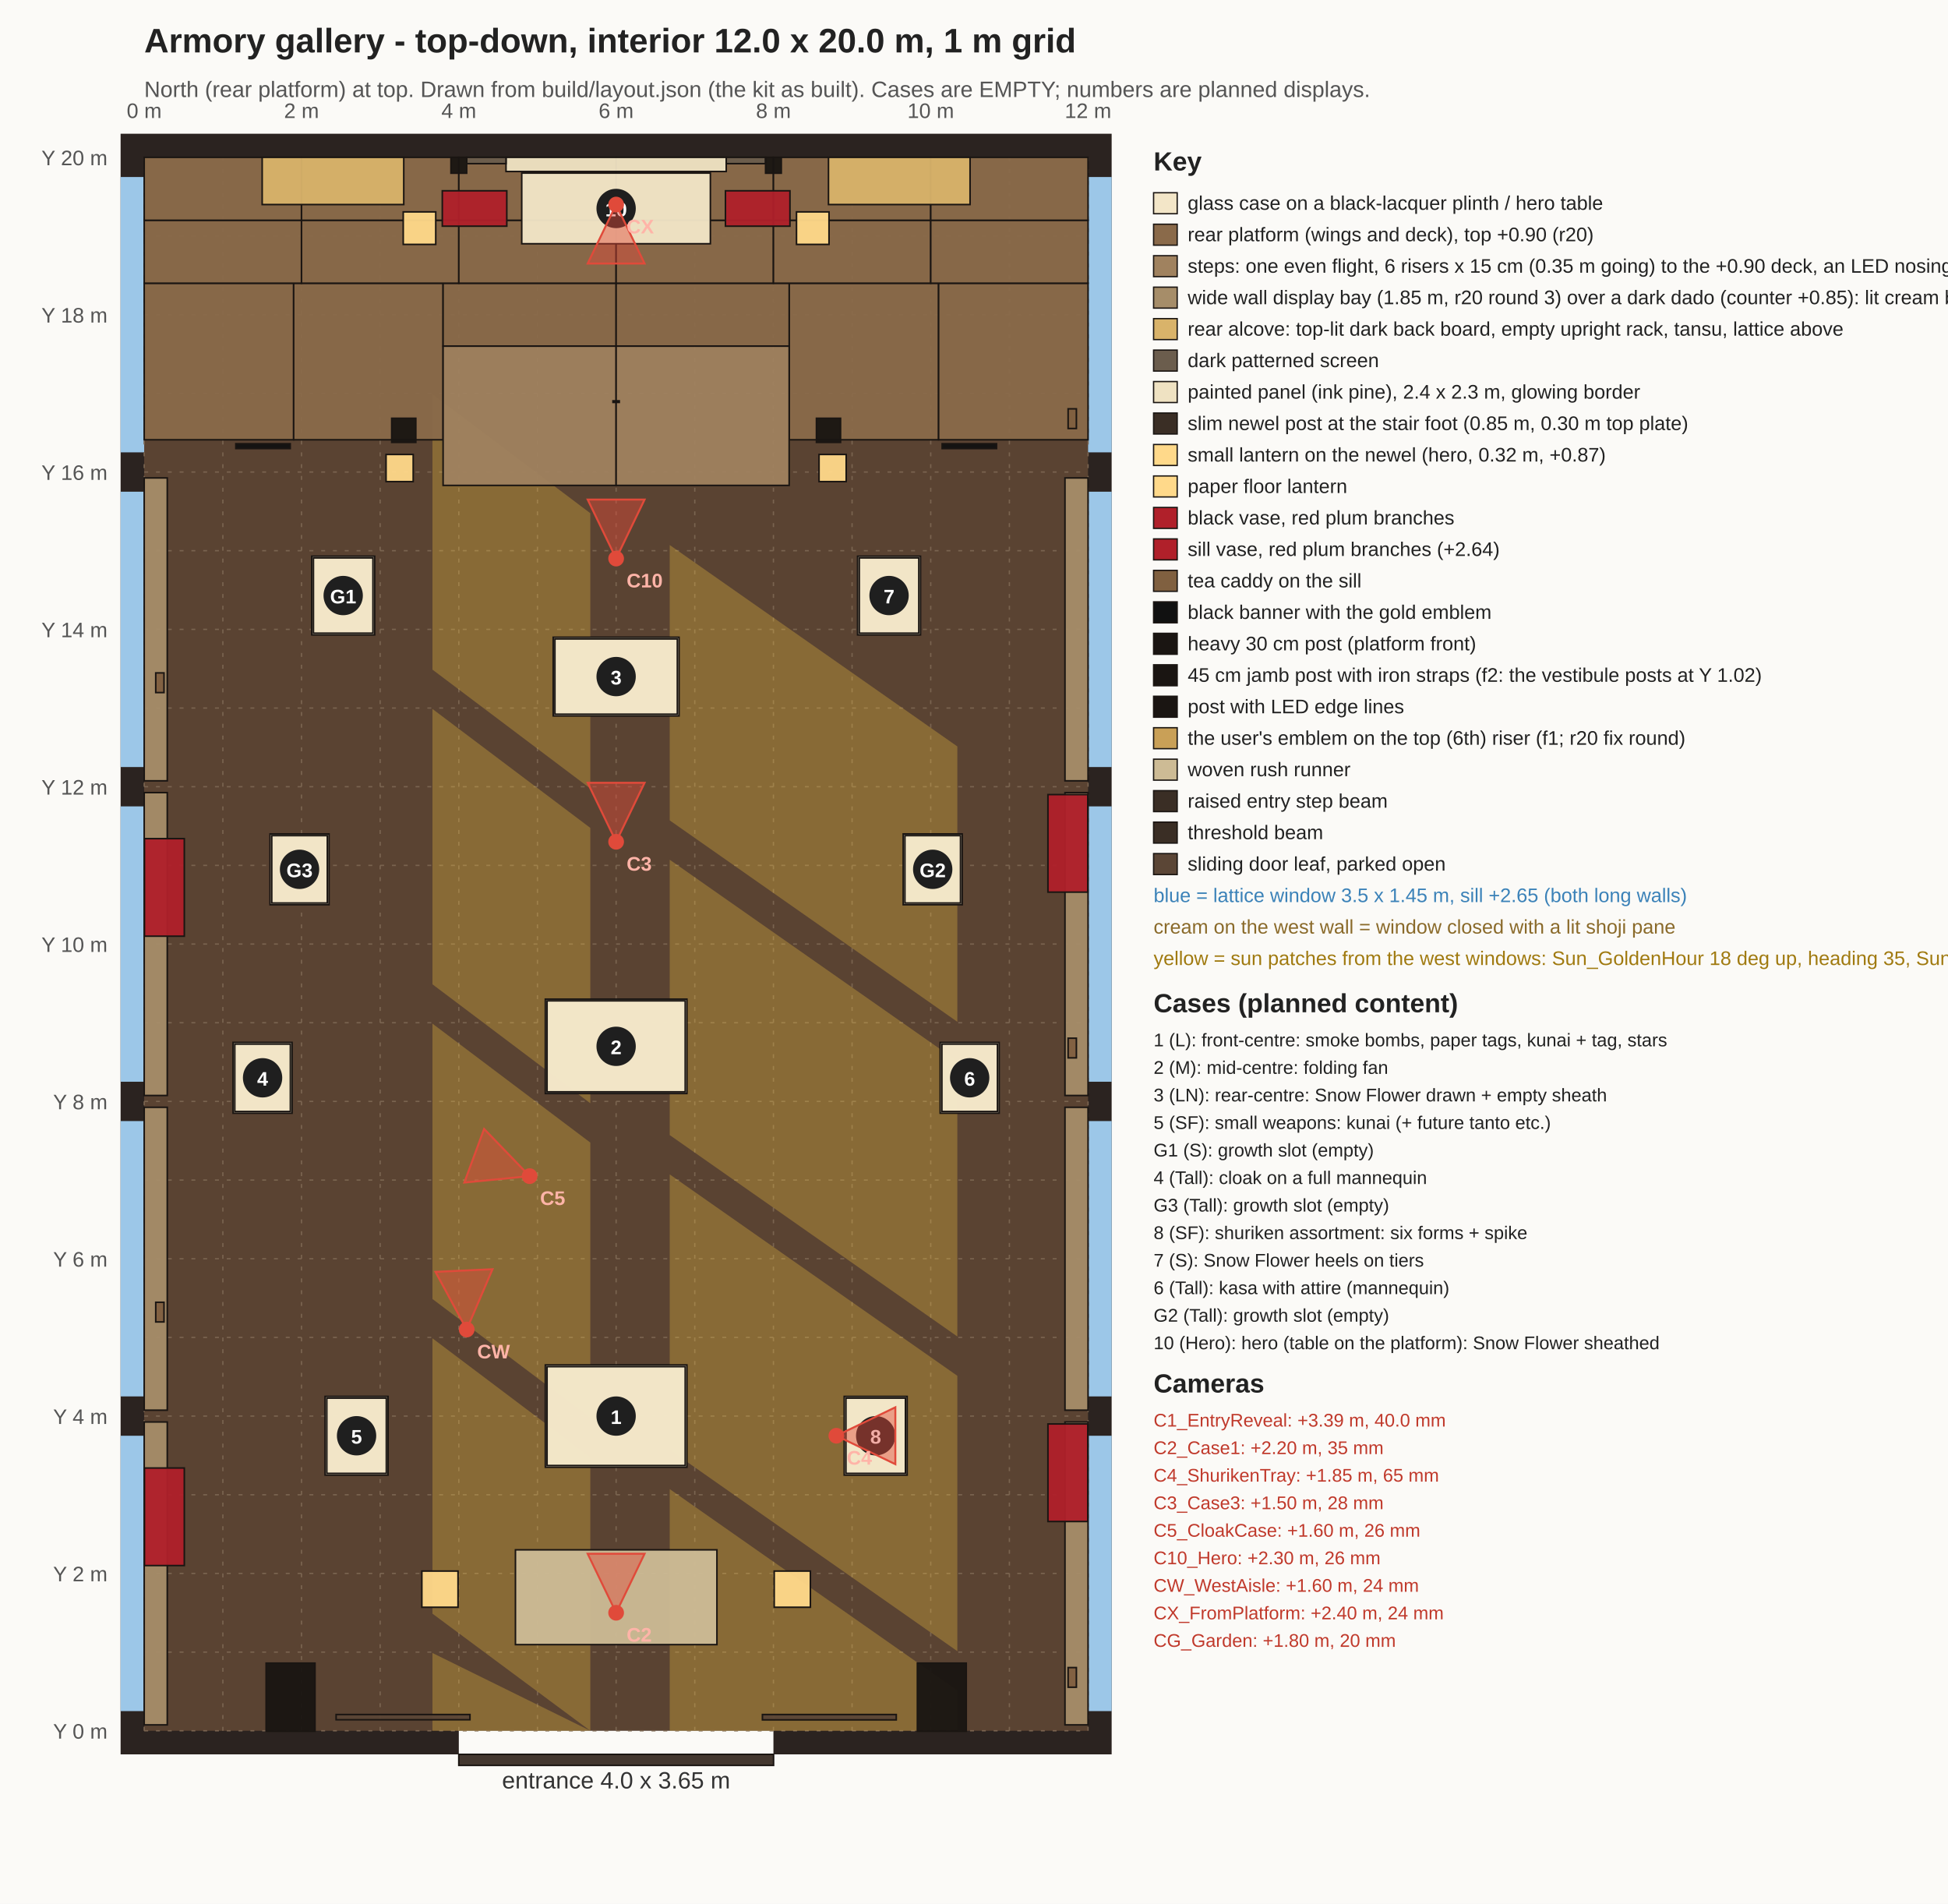
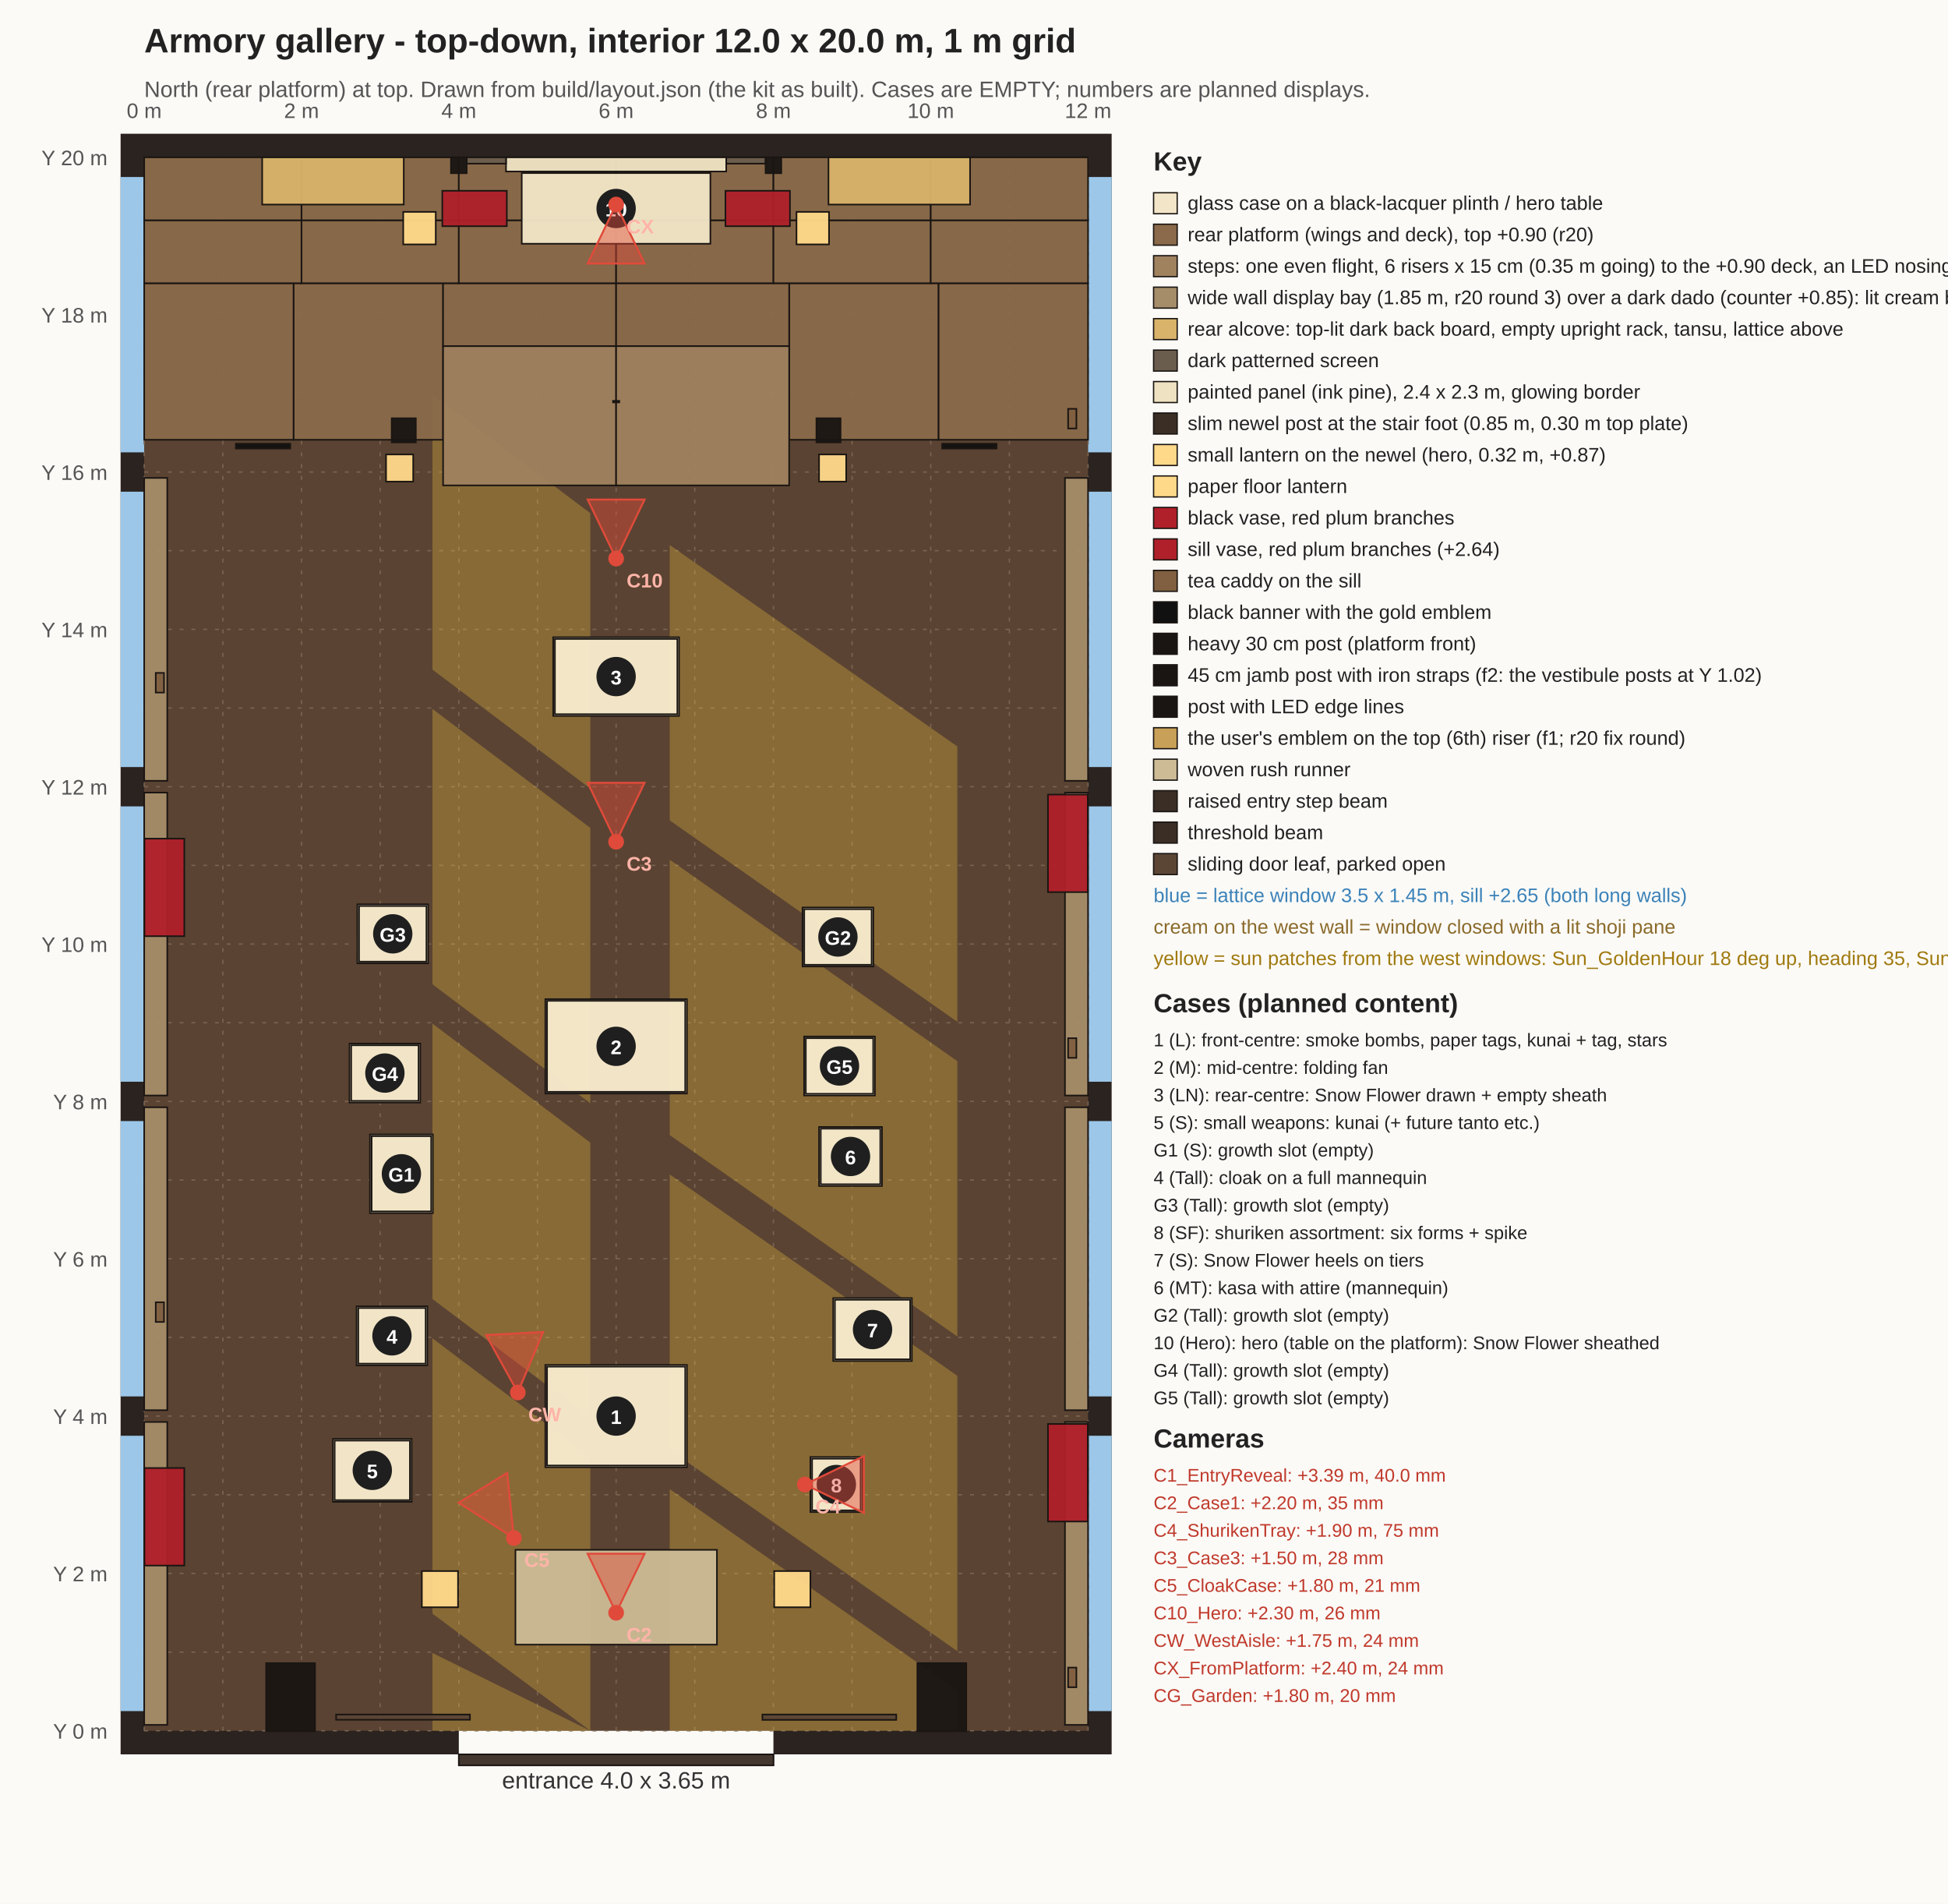
<svg xmlns="http://www.w3.org/2000/svg" viewBox="0 0 1486 1452" width="1486" height="1452" font-family="Segoe UI, Arial, sans-serif">
  <rect x="0" y="0" width="1486" height="1452" fill="#fbfaf7" />
  <rect x="92.0" y="102" width="756.0" height="1236.0" fill="#2b2320" />
  <rect x="110" y="120.0" width="720.0" height="1200.0" fill="#5a4332" />
  <rect x="350.0" y="1320.0" width="240.0" height="18.0" fill="#fbfaf7" />
  <text x="470.0" y="1364.0" font-size="18" text-anchor="middle" fill="#333">entrance 4.0 x 3.65 m</text>
  <rect x="92.0" y="1095.0" width="18.0" height="210.0" fill="#9cc7e8" />
  <rect x="830.0" y="1095.0" width="18.0" height="210.0" fill="#9cc7e8" />
  <rect x="92.0" y="855.0" width="18.0" height="210.0" fill="#9cc7e8" />
  <rect x="830.0" y="855.0" width="18.0" height="210.0" fill="#9cc7e8" />
  <rect x="92.0" y="615.0" width="18.0" height="210.0" fill="#9cc7e8" />
  <rect x="830.0" y="615.0" width="18.0" height="210.0" fill="#9cc7e8" />
  <rect x="92.0" y="375.0" width="18.0" height="210.0" fill="#9cc7e8" />
  <rect x="830.0" y="375.0" width="18.0" height="210.0" fill="#9cc7e8" />
  <rect x="92.0" y="135.0" width="18.0" height="210.0" fill="#9cc7e8" />
  <rect x="830.0" y="135.0" width="18.0" height="210.0" fill="#9cc7e8" />
  <line x1="110" y1="1320.0" x2="110" y2="120.0" stroke="#7a6450" stroke-width="1" stroke-dasharray="3 6" />
  <line x1="170" y1="1320.0" x2="170" y2="120.0" stroke="#7a6450" stroke-width="1" stroke-dasharray="3 6" />
  <line x1="230" y1="1320.0" x2="230" y2="120.0" stroke="#7a6450" stroke-width="1" stroke-dasharray="3 6" />
  <line x1="290" y1="1320.0" x2="290" y2="120.0" stroke="#7a6450" stroke-width="1" stroke-dasharray="3 6" />
  <line x1="350" y1="1320.0" x2="350" y2="120.0" stroke="#7a6450" stroke-width="1" stroke-dasharray="3 6" />
  <line x1="410" y1="1320.0" x2="410" y2="120.0" stroke="#7a6450" stroke-width="1" stroke-dasharray="3 6" />
  <line x1="470" y1="1320.0" x2="470" y2="120.0" stroke="#7a6450" stroke-width="1" stroke-dasharray="3 6" />
  <line x1="530" y1="1320.0" x2="530" y2="120.0" stroke="#7a6450" stroke-width="1" stroke-dasharray="3 6" />
  <line x1="590" y1="1320.0" x2="590" y2="120.0" stroke="#7a6450" stroke-width="1" stroke-dasharray="3 6" />
  <line x1="650" y1="1320.0" x2="650" y2="120.0" stroke="#7a6450" stroke-width="1" stroke-dasharray="3 6" />
  <line x1="710" y1="1320.0" x2="710" y2="120.0" stroke="#7a6450" stroke-width="1" stroke-dasharray="3 6" />
  <line x1="770" y1="1320.0" x2="770" y2="120.0" stroke="#7a6450" stroke-width="1" stroke-dasharray="3 6" />
  <line x1="830" y1="1320.0" x2="830" y2="120.0" stroke="#7a6450" stroke-width="1" stroke-dasharray="3 6" />
  <line x1="110" y1="1320.0" x2="830.0" y2="1320.0" stroke="#7a6450" stroke-width="1" stroke-dasharray="3 6" />
  <line x1="110" y1="1260.0" x2="830.0" y2="1260.0" stroke="#7a6450" stroke-width="1" stroke-dasharray="3 6" />
  <line x1="110" y1="1200.0" x2="830.0" y2="1200.0" stroke="#7a6450" stroke-width="1" stroke-dasharray="3 6" />
  <line x1="110" y1="1140.0" x2="830.0" y2="1140.0" stroke="#7a6450" stroke-width="1" stroke-dasharray="3 6" />
  <line x1="110" y1="1080.0" x2="830.0" y2="1080.0" stroke="#7a6450" stroke-width="1" stroke-dasharray="3 6" />
  <line x1="110" y1="1020.0" x2="830.0" y2="1020.0" stroke="#7a6450" stroke-width="1" stroke-dasharray="3 6" />
  <line x1="110" y1="960.0" x2="830.0" y2="960.0" stroke="#7a6450" stroke-width="1" stroke-dasharray="3 6" />
  <line x1="110" y1="900.0" x2="830.0" y2="900.0" stroke="#7a6450" stroke-width="1" stroke-dasharray="3 6" />
  <line x1="110" y1="840.0" x2="830.0" y2="840.0" stroke="#7a6450" stroke-width="1" stroke-dasharray="3 6" />
  <line x1="110" y1="780.0" x2="830.0" y2="780.0" stroke="#7a6450" stroke-width="1" stroke-dasharray="3 6" />
  <line x1="110" y1="720.0" x2="830.0" y2="720.0" stroke="#7a6450" stroke-width="1" stroke-dasharray="3 6" />
  <line x1="110" y1="660.0" x2="830.0" y2="660.0" stroke="#7a6450" stroke-width="1" stroke-dasharray="3 6" />
  <line x1="110" y1="600.0" x2="830.0" y2="600.0" stroke="#7a6450" stroke-width="1" stroke-dasharray="3 6" />
  <line x1="110" y1="540.0" x2="830.0" y2="540.0" stroke="#7a6450" stroke-width="1" stroke-dasharray="3 6" />
  <line x1="110" y1="480.0" x2="830.0" y2="480.0" stroke="#7a6450" stroke-width="1" stroke-dasharray="3 6" />
  <line x1="110" y1="420.0" x2="830.0" y2="420.0" stroke="#7a6450" stroke-width="1" stroke-dasharray="3 6" />
  <line x1="110" y1="360.0" x2="830.0" y2="360.0" stroke="#7a6450" stroke-width="1" stroke-dasharray="3 6" />
  <line x1="110" y1="300.0" x2="830.0" y2="300.0" stroke="#7a6450" stroke-width="1" stroke-dasharray="3 6" />
  <line x1="110" y1="240.0" x2="830.0" y2="240.0" stroke="#7a6450" stroke-width="1" stroke-dasharray="3 6" />
  <line x1="110" y1="180.0" x2="830.0" y2="180.0" stroke="#7a6450" stroke-width="1" stroke-dasharray="3 6" />
  <line x1="110" y1="120.0" x2="830.0" y2="120.0" stroke="#7a6450" stroke-width="1" stroke-dasharray="3 6" />
  <polygon points="510.9,1320.0 510.9,1320.0 730.3,1320.0 730.3,1320.0" fill="#f5c542" fill-opacity="0.30" />
  <polygon points="510.9,1320.0 510.9,1135.7 730.3,1289.3 730.3,1320.0" fill="#f5c542" fill-opacity="0.30" />
  <polygon points="510.9,1105.7 510.9,895.7 730.3,1049.3 730.3,1259.3" fill="#f5c542" fill-opacity="0.30" />
  <polygon points="510.9,865.7 510.9,655.7 730.3,809.3 730.3,1019.3" fill="#f5c542" fill-opacity="0.30" />
  <polygon points="510.9,625.7 510.9,415.7 730.3,569.3 730.3,779.3" fill="#f5c542" fill-opacity="0.30" />
  <polygon points="329.9,1320.0 329.9,1260.7 450.3,1320.0 450.3,1320.0" fill="#f5c542" fill-opacity="0.30" />
  <polygon points="329.9,1230.7 329.9,1020.7 450.3,1111.4 450.3,1320.0" fill="#f5c542" fill-opacity="0.30" />
  <polygon points="329.9,990.7 329.9,780.7 450.3,871.4 450.3,1081.4" fill="#f5c542" fill-opacity="0.30" />
  <polygon points="329.9,750.7 329.9,540.7 450.3,631.4 450.3,841.4" fill="#f5c542" fill-opacity="0.30" />
  <polygon points="329.9,510.7 329.9,300.7 450.3,391.4 450.3,601.4" fill="#f5c542" fill-opacity="0.30" />
  <rect x="110.0" y="216.0" width="114.0" height="119.4" fill="#8a6a4a" stroke="#1a1512" stroke-width="1.2" fill-opacity="0.95" />
  <rect x="224.0" y="216.0" width="114.0" height="119.4" fill="#8a6a4a" stroke="#1a1512" stroke-width="1.2" fill-opacity="0.95" />
  <rect x="602.0" y="216.0" width="114.0" height="119.4" fill="#8a6a4a" stroke="#1a1512" stroke-width="1.2" fill-opacity="0.95" />
  <rect x="716.0" y="216.0" width="114.0" height="119.4" fill="#8a6a4a" stroke="#1a1512" stroke-width="1.2" fill-opacity="0.95" />
  <rect x="338.0" y="216.0" width="132.0" height="48.0" fill="#8a6a4a" stroke="#1a1512" stroke-width="1.2" fill-opacity="0.95" />
  <rect x="470.0" y="216.0" width="132.0" height="48.0" fill="#8a6a4a" stroke="#1a1512" stroke-width="1.2" fill-opacity="0.95" />
  <rect x="110.0" y="168.0" width="120.0" height="48.0" fill="#8a6a4a" stroke="#1a1512" stroke-width="1.2" fill-opacity="0.95" />
  <rect x="230.0" y="168.0" width="120.0" height="48.0" fill="#8a6a4a" stroke="#1a1512" stroke-width="1.2" fill-opacity="0.95" />
  <rect x="350.0" y="168.0" width="120.0" height="48.0" fill="#8a6a4a" stroke="#1a1512" stroke-width="1.2" fill-opacity="0.95" />
  <rect x="470.0" y="168.0" width="120.0" height="48.0" fill="#8a6a4a" stroke="#1a1512" stroke-width="1.2" fill-opacity="0.95" />
  <rect x="590.0" y="168.0" width="120.0" height="48.0" fill="#8a6a4a" stroke="#1a1512" stroke-width="1.2" fill-opacity="0.95" />
  <rect x="710.0" y="168.0" width="120.0" height="48.0" fill="#8a6a4a" stroke="#1a1512" stroke-width="1.2" fill-opacity="0.95" />
  <rect x="110.0" y="120.0" width="120.0" height="48.0" fill="#8a6a4a" stroke="#1a1512" stroke-width="1.2" fill-opacity="0.95" />
  <rect x="230.0" y="120.0" width="120.0" height="48.0" fill="#8a6a4a" stroke="#1a1512" stroke-width="1.2" fill-opacity="0.95" />
  <rect x="350.0" y="120.0" width="120.0" height="48.0" fill="#8a6a4a" stroke="#1a1512" stroke-width="1.2" fill-opacity="0.95" />
  <rect x="470.0" y="120.0" width="120.0" height="48.0" fill="#8a6a4a" stroke="#1a1512" stroke-width="1.2" fill-opacity="0.95" />
  <rect x="590.0" y="120.0" width="120.0" height="48.0" fill="#8a6a4a" stroke="#1a1512" stroke-width="1.2" fill-opacity="0.95" />
  <rect x="710.0" y="120.0" width="120.0" height="48.0" fill="#8a6a4a" stroke="#1a1512" stroke-width="1.2" fill-opacity="0.95" />
  <rect x="350.0" y="1338.0" width="240.1" height="8.4" fill="#3a2e25" stroke="#1a1512" stroke-width="1.2" fill-opacity="0.95" />
  <rect x="256.4" y="1307.6" width="102.1" height="4.0" fill="#5b4636" stroke="#1a1512" stroke-width="1.2" fill-opacity="0.95" />
  <rect x="581.6" y="1307.6" width="102.1" height="4.1" fill="#5b4636" stroke="#1a1512" stroke-width="1.2" fill-opacity="0.95" />
  <rect x="110.0" y="1084.5" width="17.6" height="231.0" fill="#a68d69" stroke="#1a1512" stroke-width="1.2" fill-opacity="0.95" />
  <rect x="812.4" y="1084.5" width="17.6" height="231.0" fill="#a68d69" stroke="#1a1512" stroke-width="1.2" fill-opacity="0.95" />
  <rect x="110.0" y="844.5" width="17.6" height="231.0" fill="#a68d69" stroke="#1a1512" stroke-width="1.2" fill-opacity="0.95" />
  <rect x="812.4" y="844.5" width="17.6" height="231.0" fill="#a68d69" stroke="#1a1512" stroke-width="1.2" fill-opacity="0.95" />
  <rect x="110.0" y="604.5" width="17.6" height="231.0" fill="#a68d69" stroke="#1a1512" stroke-width="1.2" fill-opacity="0.95" />
  <rect x="812.4" y="604.5" width="17.6" height="231.0" fill="#a68d69" stroke="#1a1512" stroke-width="1.2" fill-opacity="0.95" />
  <rect x="110.0" y="364.5" width="17.6" height="231.0" fill="#a68d69" stroke="#1a1512" stroke-width="1.2" fill-opacity="0.95" />
  <rect x="812.4" y="364.5" width="17.6" height="231.0" fill="#a68d69" stroke="#1a1512" stroke-width="1.2" fill-opacity="0.95" />
  <rect x="338.0" y="264.0" width="132.0" height="106.2" fill="#a0825f" stroke="#1a1512" stroke-width="1.2" fill-opacity="0.95" />
  <rect x="470.0" y="264.0" width="132.0" height="106.2" fill="#a0825f" stroke="#1a1512" stroke-width="1.2" fill-opacity="0.95" />
  <rect x="386.0" y="120.0" width="168.0" height="10.8" fill="#efe2c2" stroke="#1a1512" stroke-width="1.2" fill-opacity="0.95" />
  <rect x="356.0" y="120.0" width="30.0" height="4.8" fill="#6b5d4d" stroke="#1a1512" stroke-width="1.2" fill-opacity="0.95" />
  <rect x="554.0" y="120.0" width="30.0" height="4.8" fill="#6b5d4d" stroke="#1a1512" stroke-width="1.2" fill-opacity="0.95" />
  <rect x="200.0" y="120.0" width="108.0" height="36.0" fill="#d9b36a" stroke="#1a1512" stroke-width="1.2" fill-opacity="0.95" />
  <rect x="632.0" y="120.0" width="108.0" height="36.0" fill="#d9b36a" stroke="#1a1512" stroke-width="1.2" fill-opacity="0.95" />
  <rect x="344.0" y="120.0" width="12.0" height="12.1" fill="#1a1512" stroke="#1a1512" stroke-width="1.2" fill-opacity="0.95" />
  <rect x="584.0" y="120.0" width="12.0" height="12.1" fill="#1a1512" stroke="#1a1512" stroke-width="1.2" fill-opacity="0.95" />
  <rect x="298.8" y="319.0" width="18.4" height="18.4" fill="#1a1512" stroke="#1a1512" stroke-width="1.2" fill-opacity="0.95" />
  <rect x="622.8" y="319.0" width="18.4" height="18.4" fill="#1a1512" stroke="#1a1512" stroke-width="1.2" fill-opacity="0.95" />
  <rect x="179.9" y="338.4" width="41.5" height="3.7" fill="#111111" stroke="#1a1512" stroke-width="1.2" fill-opacity="0.95" />
  <rect x="718.7" y="338.4" width="41.5" height="3.7" fill="#111111" stroke="#1a1512" stroke-width="1.2" fill-opacity="0.95" />
  <rect x="337.4" y="145.5" width="49.2" height="27.0" fill="#b0202a" stroke="#1a1512" stroke-width="1.2" fill-opacity="0.95" />
  <rect x="553.4" y="145.5" width="49.2" height="27.0" fill="#b0202a" stroke="#1a1512" stroke-width="1.2" fill-opacity="0.95" />
  <rect x="467.6" y="305.7" width="4.8" height="1.2" fill="#c9a057" stroke="#1a1512" stroke-width="1.2" fill-opacity="0.95" />
  <rect x="110.2" y="1119.6" width="30.4" height="74.4" fill="#b0202a" stroke="#1a1512" stroke-width="1.2" fill-opacity="0.95" />
  <rect x="799.4" y="1086.0" width="30.4" height="74.4" fill="#b0202a" stroke="#1a1512" stroke-width="1.2" fill-opacity="0.95" />
  <rect x="110.2" y="639.6" width="30.4" height="74.4" fill="#b0202a" stroke="#1a1512" stroke-width="1.2" fill-opacity="0.95" />
  <rect x="799.4" y="606.0" width="30.4" height="74.4" fill="#b0202a" stroke="#1a1512" stroke-width="1.2" fill-opacity="0.95" />
  <rect x="118.8" y="993.2" width="6.3" height="15.0" fill="#806040" stroke="#1a1512" stroke-width="1.2" fill-opacity="0.95" />
  <rect x="814.8" y="791.8" width="6.3" height="15.0" fill="#806040" stroke="#1a1512" stroke-width="1.2" fill-opacity="0.95" />
  <rect x="118.8" y="513.2" width="6.3" height="15.0" fill="#806040" stroke="#1a1512" stroke-width="1.2" fill-opacity="0.95" />
  <rect x="814.8" y="1271.8" width="6.3" height="15.0" fill="#806040" stroke="#1a1512" stroke-width="1.2" fill-opacity="0.95" />
  <rect x="814.8" y="311.8" width="6.3" height="15.0" fill="#806040" stroke="#1a1512" stroke-width="1.2" fill-opacity="0.95" />
  <rect x="393.2" y="1182.0" width="153.7" height="72.3" fill="#cdbb95" stroke="#1a1512" stroke-width="1.2" fill-opacity="0.95" />
  <rect x="203.0" y="1268.4" width="37.3" height="52.0" fill="#1a1512" stroke="#1a1512" stroke-width="1.2" fill-opacity="0.95" />
  <rect x="699.8" y="1268.4" width="37.3" height="52.0" fill="#1a1512" stroke="#1a1512" stroke-width="1.2" fill-opacity="0.95" />
  <rect x="416.0" y="1041.0" width="108.0" height="78.0" fill="#f3e6c8" stroke="#1a1512" stroke-width="1.2" fill-opacity="0.95" />
  <rect x="417.3" y="1042.3" width="105.4" height="75.4" fill="#f3e6c8" stroke="#1a1512" stroke-width="1.2" fill-opacity="0.95" />
  <rect x="416.0" y="762.0" width="108.0" height="72.0" fill="#f3e6c8" stroke="#1a1512" stroke-width="1.2" fill-opacity="0.95" />
  <rect x="417.3" y="763.3" width="105.4" height="69.4" fill="#f3e6c8" stroke="#1a1512" stroke-width="1.2" fill-opacity="0.95" />
  <rect x="422.0" y="486.0" width="96.0" height="60.0" fill="#f3e6c8" stroke="#1a1512" stroke-width="1.2" fill-opacity="0.95" />
  <rect x="423.3" y="487.3" width="93.4" height="57.4" fill="#f3e6c8" stroke="#1a1512" stroke-width="1.2" fill-opacity="0.95" />
-   <rect x="248.0" y="1065.0" width="48.0" height="60.0" fill="#f3e6c8" stroke="#1a1512" stroke-width="1.2" fill-opacity="0.95" />
-   <rect x="249.3" y="1066.3" width="45.4" height="57.4" fill="#f3e6c8" stroke="#1a1512" stroke-width="1.2" fill-opacity="0.95" />
-   <rect x="237.8" y="424.2" width="48.0" height="60.0" fill="#f3e6c8" stroke="#1a1512" stroke-width="1.2" fill-opacity="0.95" />
-   <rect x="239.1" y="425.5" width="45.4" height="57.4" fill="#f3e6c8" stroke="#1a1512" stroke-width="1.2" fill-opacity="0.95" />
-   <rect x="177.8" y="795.0" width="45.0" height="54.0" fill="#f3e6c8" stroke="#1a1512" stroke-width="1.2" fill-opacity="0.95" />
-   <rect x="179.1" y="796.3" width="42.4" height="51.4" fill="#f3e6c8" stroke="#1a1512" stroke-width="1.2" fill-opacity="0.95" />
-   <rect x="206.0" y="636.0" width="45.0" height="54.0" fill="#f3e6c8" stroke="#1a1512" stroke-width="1.2" fill-opacity="0.95" />
-   <rect x="207.3" y="637.3" width="42.4" height="51.4" fill="#f3e6c8" stroke="#1a1512" stroke-width="1.2" fill-opacity="0.95" />
-   <rect x="644.0" y="1065.0" width="48.0" height="60.0" fill="#f3e6c8" stroke="#1a1512" stroke-width="1.2" fill-opacity="0.95" />
-   <rect x="645.3" y="1066.3" width="45.4" height="57.4" fill="#f3e6c8" stroke="#1a1512" stroke-width="1.2" fill-opacity="0.95" />
-   <rect x="654.2" y="424.2" width="48.0" height="60.0" fill="#f3e6c8" stroke="#1a1512" stroke-width="1.2" fill-opacity="0.95" />
-   <rect x="655.5" y="425.5" width="45.4" height="57.4" fill="#f3e6c8" stroke="#1a1512" stroke-width="1.2" fill-opacity="0.95" />
-   <rect x="717.2" y="795.0" width="45.0" height="54.0" fill="#f3e6c8" stroke="#1a1512" stroke-width="1.2" fill-opacity="0.95" />
-   <rect x="718.5" y="796.3" width="42.4" height="51.4" fill="#f3e6c8" stroke="#1a1512" stroke-width="1.2" fill-opacity="0.95" />
-   <rect x="689.0" y="636.0" width="45.0" height="54.0" fill="#f3e6c8" stroke="#1a1512" stroke-width="1.2" fill-opacity="0.95" />
-   <rect x="690.3" y="637.3" width="42.4" height="51.4" fill="#f3e6c8" stroke="#1a1512" stroke-width="1.2" fill-opacity="0.95" />
+   <rect x="254.0" y="1097.4" width="60.0" height="48.0" fill="#f3e6c8" stroke="#1a1512" stroke-width="1.2" fill-opacity="0.95" />
+   <rect x="255.3" y="1098.7" width="57.4" height="45.4" fill="#f3e6c8" stroke="#1a1512" stroke-width="1.2" fill-opacity="0.95" />
+   <rect x="282.2" y="865.2" width="48.0" height="60.0" fill="#f3e6c8" stroke="#1a1512" stroke-width="1.2" fill-opacity="0.95" />
+   <rect x="283.5" y="866.5" width="45.4" height="57.4" fill="#f3e6c8" stroke="#1a1512" stroke-width="1.2" fill-opacity="0.95" />
+   <rect x="272.0" y="996.3" width="54.0" height="45.0" fill="#f3e6c8" stroke="#1a1512" stroke-width="1.2" fill-opacity="0.95" />
+   <rect x="273.3" y="997.6" width="51.4" height="42.4" fill="#f3e6c8" stroke="#1a1512" stroke-width="1.2" fill-opacity="0.95" />
+   <rect x="272.6" y="689.7" width="54.0" height="45.0" fill="#f3e6c8" stroke="#1a1512" stroke-width="1.2" fill-opacity="0.95" />
+   <rect x="273.9" y="691.0" width="51.4" height="42.4" fill="#f3e6c8" stroke="#1a1512" stroke-width="1.2" fill-opacity="0.95" />
+   <rect x="618.2" y="1111.2" width="39.6" height="42.0" fill="#f3e6c8" stroke="#1a1512" stroke-width="1.2" fill-opacity="0.95" />
+   <rect x="619.5" y="1112.5" width="37.0" height="39.4" fill="#f3e6c8" stroke="#1a1512" stroke-width="1.2" fill-opacity="0.95" />
+   <rect x="635.6" y="990.0" width="60.0" height="48.0" fill="#f3e6c8" stroke="#1a1512" stroke-width="1.2" fill-opacity="0.95" />
+   <rect x="636.9" y="991.3" width="57.4" height="45.4" fill="#f3e6c8" stroke="#1a1512" stroke-width="1.2" fill-opacity="0.95" />
+   <rect x="624.8" y="859.5" width="48.0" height="45.0" fill="#f3e6c8" stroke="#1a1512" stroke-width="1.2" fill-opacity="0.95" />
+   <rect x="626.1" y="860.8" width="45.4" height="42.4" fill="#f3e6c8" stroke="#1a1512" stroke-width="1.2" fill-opacity="0.95" />
+   <rect x="612.2" y="692.1" width="54.0" height="45.0" fill="#f3e6c8" stroke="#1a1512" stroke-width="1.2" fill-opacity="0.95" />
+   <rect x="613.5" y="693.4" width="51.4" height="42.4" fill="#f3e6c8" stroke="#1a1512" stroke-width="1.2" fill-opacity="0.95" />
  <rect x="398.0" y="132.0" width="143.9" height="53.9" fill="#f3e6c8" stroke="#1a1512" stroke-width="1.2" fill-opacity="0.95" />
+   <rect x="266.6" y="795.9" width="54.0" height="45.0" fill="#f3e6c8" stroke="#1a1512" stroke-width="1.2" fill-opacity="0.95" />
+   <rect x="267.9" y="797.2" width="51.4" height="42.4" fill="#f3e6c8" stroke="#1a1512" stroke-width="1.2" fill-opacity="0.95" />
+   <rect x="613.4" y="790.5" width="54.0" height="45.0" fill="#f3e6c8" stroke="#1a1512" stroke-width="1.2" fill-opacity="0.95" />
+   <rect x="614.7" y="791.8" width="51.4" height="42.4" fill="#f3e6c8" stroke="#1a1512" stroke-width="1.2" fill-opacity="0.95" />
  <rect x="321.8" y="1198.2" width="27.6" height="27.6" fill="#ffd98a" stroke="#1a1512" stroke-width="1.2" fill-opacity="0.95" />
  <rect x="590.6" y="1198.2" width="27.6" height="27.6" fill="#ffd98a" stroke="#1a1512" stroke-width="1.2" fill-opacity="0.95" />
  <rect x="307.6" y="161.6" width="24.8" height="24.8" fill="#ffd98a" stroke="#1a1512" stroke-width="1.2" fill-opacity="0.95" />
  <rect x="607.6" y="161.6" width="24.8" height="24.8" fill="#ffd98a" stroke="#1a1512" stroke-width="1.2" fill-opacity="0.95" />
  <rect x="294.5" y="346.6" width="20.7" height="20.7" fill="#ffd98a" stroke="#1a1512" stroke-width="1.2" fill-opacity="0.95" />
  <rect x="624.8" y="346.6" width="20.7" height="20.7" fill="#ffd98a" stroke="#1a1512" stroke-width="1.2" fill-opacity="0.95" />
  <circle cx="470.0" cy="1080.0" r="15" fill="#1f1f1f" />
  <text x="470.0" y="1086.0" font-size="15" text-anchor="middle" fill="#ffffff" font-weight="bold">1</text>
  <circle cx="470.0" cy="798.0" r="15" fill="#1f1f1f" />
  <text x="470.0" y="804.0" font-size="15" text-anchor="middle" fill="#ffffff" font-weight="bold">2</text>
  <circle cx="470.0" cy="516.0" r="15" fill="#1f1f1f" />
  <text x="470.0" y="522.0" font-size="15" text-anchor="middle" fill="#ffffff" font-weight="bold">3</text>
-   <circle cx="272.0" cy="1095.0" r="15" fill="#1f1f1f" />
-   <text x="272.0" y="1101.0" font-size="15" text-anchor="middle" fill="#ffffff" font-weight="bold">5</text>
-   <circle cx="261.8" cy="454.2" r="15" fill="#1f1f1f" />
-   <text x="261.8" y="460.2" font-size="15" text-anchor="middle" fill="#ffffff" font-weight="bold">G1</text>
-   <circle cx="200.3" cy="822.0" r="15" fill="#1f1f1f" />
-   <text x="200.3" y="828.0" font-size="15" text-anchor="middle" fill="#ffffff" font-weight="bold">4</text>
-   <circle cx="228.5" cy="663.0" r="15" fill="#1f1f1f" />
-   <text x="228.5" y="669.0" font-size="15" text-anchor="middle" fill="#ffffff" font-weight="bold">G3</text>
-   <circle cx="668.0" cy="1095.0" r="15" fill="#1f1f1f" />
-   <text x="668.0" y="1101.0" font-size="15" text-anchor="middle" fill="#ffffff" font-weight="bold">8</text>
-   <circle cx="678.2" cy="454.2" r="15" fill="#1f1f1f" />
-   <text x="678.2" y="460.2" font-size="15" text-anchor="middle" fill="#ffffff" font-weight="bold">7</text>
-   <circle cx="739.7" cy="822.0" r="15" fill="#1f1f1f" />
-   <text x="739.7" y="828.0" font-size="15" text-anchor="middle" fill="#ffffff" font-weight="bold">6</text>
-   <circle cx="711.5" cy="663.0" r="15" fill="#1f1f1f" />
-   <text x="711.5" y="669.0" font-size="15" text-anchor="middle" fill="#ffffff" font-weight="bold">G2</text>
+   <circle cx="284.0" cy="1121.4" r="15" fill="#1f1f1f" />
+   <text x="284.0" y="1127.4" font-size="15" text-anchor="middle" fill="#ffffff" font-weight="bold">5</text>
+   <circle cx="306.2" cy="895.2" r="15" fill="#1f1f1f" />
+   <text x="306.2" y="901.2" font-size="15" text-anchor="middle" fill="#ffffff" font-weight="bold">G1</text>
+   <circle cx="299.0" cy="1018.8" r="15" fill="#1f1f1f" />
+   <text x="299.0" y="1024.8" font-size="15" text-anchor="middle" fill="#ffffff" font-weight="bold">4</text>
+   <circle cx="299.6" cy="712.2" r="15" fill="#1f1f1f" />
+   <text x="299.6" y="718.2" font-size="15" text-anchor="middle" fill="#ffffff" font-weight="bold">G3</text>
+   <circle cx="638.0" cy="1132.2" r="15" fill="#1f1f1f" />
+   <text x="638.0" y="1138.2" font-size="15" text-anchor="middle" fill="#ffffff" font-weight="bold">8</text>
+   <circle cx="665.6" cy="1014.0" r="15" fill="#1f1f1f" />
+   <text x="665.6" y="1020.0" font-size="15" text-anchor="middle" fill="#ffffff" font-weight="bold">7</text>
+   <circle cx="648.8" cy="882.0" r="15" fill="#1f1f1f" />
+   <text x="648.8" y="888.0" font-size="15" text-anchor="middle" fill="#ffffff" font-weight="bold">6</text>
+   <circle cx="639.2" cy="714.6" r="15" fill="#1f1f1f" />
+   <text x="639.2" y="720.6" font-size="15" text-anchor="middle" fill="#ffffff" font-weight="bold">G2</text>
  <circle cx="470.0" cy="159" r="15" fill="#1f1f1f" />
  <text x="470.0" y="165" font-size="15" text-anchor="middle" fill="#ffffff" font-weight="bold">10</text>
+   <circle cx="293.6" cy="818.4" r="15" fill="#1f1f1f" />
+   <text x="293.6" y="824.4" font-size="15" text-anchor="middle" fill="#ffffff" font-weight="bold">G4</text>
+   <circle cx="640.4" cy="813.0" r="15" fill="#1f1f1f" />
+   <text x="640.4" y="819.0" font-size="15" text-anchor="middle" fill="#ffffff" font-weight="bold">G5</text>
  <polygon points="470.0,1230.0 448.3,1185.0 491.7,1185.0" fill="#e04a3a" fill-opacity="0.45" stroke="#e04a3a" stroke-width="1.5" />
  <circle cx="470.0" cy="1230.0" r="6" fill="#e04a3a" />
  <text x="478.0" y="1252.0" font-size="15" fill="#ffb4a8" font-weight="bold">C2</text>
-   <polygon points="638.0,1095.0 683.0,1073.3 683.0,1116.7" fill="#e04a3a" fill-opacity="0.45" stroke="#e04a3a" stroke-width="1.5" />
-   <circle cx="638.0" cy="1095.0" r="6" fill="#e04a3a" />
-   <text x="646.0" y="1117.0" font-size="15" fill="#ffb4a8" font-weight="bold">C4</text>
+   <polygon points="614.0,1132.2 659.0,1110.5 659.0,1153.9" fill="#e04a3a" fill-opacity="0.45" stroke="#e04a3a" stroke-width="1.5" />
+   <circle cx="614.0" cy="1132.2" r="6" fill="#e04a3a" />
+   <text x="622.0" y="1154.2" font-size="15" fill="#ffb4a8" font-weight="bold">C4</text>
  <polygon points="470.0,642.0 448.3,597.0 491.7,597.0" fill="#e04a3a" fill-opacity="0.45" stroke="#e04a3a" stroke-width="1.5" />
  <circle cx="470.0" cy="642.0" r="6" fill="#e04a3a" />
  <text x="478.0" y="664.0" font-size="15" fill="#ffb4a8" font-weight="bold">C3</text>
-   <polygon points="404.0,897.0 354.2,901.9 369.3,861.0" fill="#e04a3a" fill-opacity="0.45" stroke="#e04a3a" stroke-width="1.5" />
-   <circle cx="404.0" cy="897.0" r="6" fill="#e04a3a" />
-   <text x="412.0" y="919.0" font-size="15" fill="#ffb4a8" font-weight="bold">C5</text>
+   <polygon points="392.0,1173.0 349.9,1146.1 386.9,1123.3" fill="#e04a3a" fill-opacity="0.45" stroke="#e04a3a" stroke-width="1.5" />
+   <circle cx="392.0" cy="1173.0" r="6" fill="#e04a3a" />
+   <text x="400.0" y="1195.0" font-size="15" fill="#ffb4a8" font-weight="bold">C5</text>
  <polygon points="470.0,426.0 448.3,381.0 491.7,381.0" fill="#e04a3a" fill-opacity="0.45" stroke="#e04a3a" stroke-width="1.5" />
  <circle cx="470.0" cy="426.0" r="6" fill="#e04a3a" />
  <text x="478.0" y="448.0" font-size="15" fill="#ffb4a8" font-weight="bold">C10</text>
-   <polygon points="356.0,1014.0 332.2,970.0 375.7,968.0" fill="#e04a3a" fill-opacity="0.45" stroke="#e04a3a" stroke-width="1.5" />
-   <circle cx="356.0" cy="1014.0" r="6" fill="#e04a3a" />
-   <text x="364.0" y="1036.0" font-size="15" fill="#ffb4a8" font-weight="bold">CW</text>
+   <polygon points="395.0,1062.0 370.8,1018.2 414.3,1015.9" fill="#e04a3a" fill-opacity="0.45" stroke="#e04a3a" stroke-width="1.5" />
+   <circle cx="395.0" cy="1062.0" r="6" fill="#e04a3a" />
+   <text x="403.0" y="1084.0" font-size="15" fill="#ffb4a8" font-weight="bold">CW</text>
  <polygon points="470.0,156.0 491.7,201.0 448.3,201.0" fill="#e04a3a" fill-opacity="0.45" stroke="#e04a3a" stroke-width="1.5" />
  <circle cx="470.0" cy="156.0" r="6" fill="#e04a3a" />
  <text x="478.0" y="178.0" font-size="15" fill="#ffb4a8" font-weight="bold">CX</text>
  <text x="110" y="90" font-size="16" text-anchor="middle" fill="#555">0 m</text>
  <text x="230" y="90" font-size="16" text-anchor="middle" fill="#555">2 m</text>
  <text x="350" y="90" font-size="16" text-anchor="middle" fill="#555">4 m</text>
  <text x="470" y="90" font-size="16" text-anchor="middle" fill="#555">6 m</text>
  <text x="590" y="90" font-size="16" text-anchor="middle" fill="#555">8 m</text>
  <text x="710" y="90" font-size="16" text-anchor="middle" fill="#555">10 m</text>
  <text x="830" y="90" font-size="16" text-anchor="middle" fill="#555">12 m</text>
  <text x="82.0" y="1326.0" font-size="16" text-anchor="end" fill="#555">Y 0 m</text>
  <text x="82.0" y="1206.0" font-size="16" text-anchor="end" fill="#555">Y 2 m</text>
  <text x="82.0" y="1086.0" font-size="16" text-anchor="end" fill="#555">Y 4 m</text>
  <text x="82.0" y="966.0" font-size="16" text-anchor="end" fill="#555">Y 6 m</text>
  <text x="82.0" y="846.0" font-size="16" text-anchor="end" fill="#555">Y 8 m</text>
  <text x="82.0" y="726.0" font-size="16" text-anchor="end" fill="#555">Y 10 m</text>
  <text x="82.0" y="606.0" font-size="16" text-anchor="end" fill="#555">Y 12 m</text>
  <text x="82.0" y="486.0" font-size="16" text-anchor="end" fill="#555">Y 14 m</text>
  <text x="82.0" y="366.0" font-size="16" text-anchor="end" fill="#555">Y 16 m</text>
  <text x="82.0" y="246.0" font-size="16" text-anchor="end" fill="#555">Y 18 m</text>
  <text x="82.0" y="126.0" font-size="16" text-anchor="end" fill="#555">Y 20 m</text>
  <text x="110" y="40" font-size="26" fill="#222" font-weight="bold">Armory gallery - top-down, interior 12.0 x 20.0 m, 1 m grid</text>
  <text x="110" y="74" font-size="17" fill="#555">North (rear platform) at top. Drawn from build/layout.json (the kit as built). Cases are EMPTY; numbers are planned displays.</text>
  <text x="880.0" y="130.0" font-size="20" font-weight="bold" fill="#222">Key</text>
  <rect x="880.0" y="147.0" width="18" height="16" fill="#f3e6c8" stroke="#1a1512" />
  <text x="906.0" y="160.0" font-size="15" fill="#222">glass case on a black-lacquer plinth / hero table</text>
  <rect x="880.0" y="171.0" width="18" height="16" fill="#8a6a4a" stroke="#1a1512" />
  <text x="906.0" y="184.0" font-size="15" fill="#222">rear platform (wings and deck), top +0.90 (r20)</text>
  <rect x="880.0" y="195.0" width="18" height="16" fill="#a0825f" stroke="#1a1512" />
  <text x="906.0" y="208.0" font-size="15" fill="#222">steps: one even flight, 6 risers x 15 cm (0.35 m going) to the +0.90 deck, an LED nosing on every riser (r20 fix round)</text>
  <rect x="880.0" y="219.0" width="18" height="16" fill="#a68d69" stroke="#1a1512" />
  <text x="906.0" y="232.0" font-size="15" fill="#222">wide wall display bay (1.85 m, r20 round 3) over a dark dado (counter +0.85): lit cream back, two downlights at the head, empty</text>
  <rect x="880.0" y="243.0" width="18" height="16" fill="#d9b36a" stroke="#1a1512" />
  <text x="906.0" y="256.0" font-size="15" fill="#222">rear alcove: top-lit dark back board, empty upright rack, tansu, lattice above</text>
  <rect x="880.0" y="267.0" width="18" height="16" fill="#6b5d4d" stroke="#1a1512" />
  <text x="906.0" y="280.0" font-size="15" fill="#222">dark patterned screen</text>
  <rect x="880.0" y="291.0" width="18" height="16" fill="#efe2c2" stroke="#1a1512" />
  <text x="906.0" y="304.0" font-size="15" fill="#222">painted panel (ink pine), 2.4 x 2.3 m, glowing border</text>
  <rect x="880.0" y="315.0" width="18" height="16" fill="#3a2e25" stroke="#1a1512" />
  <text x="906.0" y="328.0" font-size="15" fill="#222">slim newel post at the stair foot (0.85 m, 0.30 m top plate)</text>
  <rect x="880.0" y="339.0" width="18" height="16" fill="#ffd98a" stroke="#1a1512" />
  <text x="906.0" y="352.0" font-size="15" fill="#222">small lantern on the newel (hero, 0.32 m, +0.87)</text>
  <rect x="880.0" y="363.0" width="18" height="16" fill="#ffd98a" stroke="#1a1512" />
  <text x="906.0" y="376.0" font-size="15" fill="#222">paper floor lantern</text>
  <rect x="880.0" y="387.0" width="18" height="16" fill="#b0202a" stroke="#1a1512" />
  <text x="906.0" y="400.0" font-size="15" fill="#222">black vase, red plum branches</text>
  <rect x="880.0" y="411.0" width="18" height="16" fill="#b0202a" stroke="#1a1512" />
  <text x="906.0" y="424.0" font-size="15" fill="#222">sill vase, red plum branches (+2.64)</text>
  <rect x="880.0" y="435.0" width="18" height="16" fill="#806040" stroke="#1a1512" />
  <text x="906.0" y="448.0" font-size="15" fill="#222">tea caddy on the sill</text>
  <rect x="880.0" y="459.0" width="18" height="16" fill="#111111" stroke="#1a1512" />
  <text x="906.0" y="472.0" font-size="15" fill="#222">black banner with the gold emblem</text>
  <rect x="880.0" y="483.0" width="18" height="16" fill="#1a1512" stroke="#1a1512" />
  <text x="906.0" y="496.0" font-size="15" fill="#222">heavy 30 cm post (platform front)</text>
  <rect x="880.0" y="507.0" width="18" height="16" fill="#1a1512" stroke="#1a1512" />
  <text x="906.0" y="520.0" font-size="15" fill="#222">45 cm jamb post with iron straps (f2: the vestibule posts at Y 1.02)</text>
  <rect x="880.0" y="531.0" width="18" height="16" fill="#1a1512" stroke="#1a1512" />
  <text x="906.0" y="544.0" font-size="15" fill="#222">post with LED edge lines</text>
  <rect x="880.0" y="555.0" width="18" height="16" fill="#c9a057" stroke="#1a1512" />
  <text x="906.0" y="568.0" font-size="15" fill="#222">the user's emblem on the top (6th) riser (f1; r20 fix round)</text>
  <rect x="880.0" y="579.0" width="18" height="16" fill="#cdbb95" stroke="#1a1512" />
  <text x="906.0" y="592.0" font-size="15" fill="#222">woven rush runner</text>
  <rect x="880.0" y="603.0" width="18" height="16" fill="#3a2e25" stroke="#1a1512" />
  <text x="906.0" y="616.0" font-size="15" fill="#222">raised entry step beam</text>
  <rect x="880.0" y="627.0" width="18" height="16" fill="#3a2e25" stroke="#1a1512" />
  <text x="906.0" y="640.0" font-size="15" fill="#222">threshold beam</text>
  <rect x="880.0" y="651.0" width="18" height="16" fill="#5b4636" stroke="#1a1512" />
  <text x="906.0" y="664.0" font-size="15" fill="#222">sliding door leaf, parked open</text>
  <text x="880.0" y="688.0" font-size="15" fill="#3b82b8">blue = lattice window 3.5 x 1.45 m, sill +2.65 (both long walls)</text>
  <text x="880.0" y="712.0" font-size="15" fill="#8a6a2a">cream on the west wall = window closed with a lit shoji pane</text>
  <text x="880.0" y="736.0" font-size="15" fill="#a07a10">yellow = sun patches from the west windows: Sun_GoldenHour 18 deg up, heading 35, Sun_WindowFill 30 deg up, heading 37</text>
  <text x="880.0" y="772.0" font-size="20" font-weight="bold" fill="#222">Cases (planned content)</text>
  <text x="880.0" y="798.0" font-size="14" fill="#222">1 (L): front-centre: smoke bombs, paper tags, kunai + tag, stars</text>
  <text x="880.0" y="819.0" font-size="14" fill="#222">2 (M): mid-centre: folding fan</text>
  <text x="880.0" y="840.0" font-size="14" fill="#222">3 (LN): rear-centre: Snow Flower drawn + empty sheath</text>
-   <text x="880.0" y="861.0" font-size="14" fill="#222">5 (SF): small weapons: kunai (+ future tanto etc.)</text>
+   <text x="880.0" y="861.0" font-size="14" fill="#222">5 (S): small weapons: kunai (+ future tanto etc.)</text>
  <text x="880.0" y="882.0" font-size="14" fill="#222">G1 (S): growth slot (empty)</text>
  <text x="880.0" y="903.0" font-size="14" fill="#222">4 (Tall): cloak on a full mannequin</text>
  <text x="880.0" y="924.0" font-size="14" fill="#222">G3 (Tall): growth slot (empty)</text>
  <text x="880.0" y="945.0" font-size="14" fill="#222">8 (SF): shuriken assortment: six forms + spike</text>
  <text x="880.0" y="966.0" font-size="14" fill="#222">7 (S): Snow Flower heels on tiers</text>
-   <text x="880.0" y="987.0" font-size="14" fill="#222">6 (Tall): kasa with attire (mannequin)</text>
+   <text x="880.0" y="987.0" font-size="14" fill="#222">6 (MT): kasa with attire (mannequin)</text>
  <text x="880.0" y="1008.0" font-size="14" fill="#222">G2 (Tall): growth slot (empty)</text>
  <text x="880.0" y="1029.0" font-size="14" fill="#222">10 (Hero): hero (table on the platform): Snow Flower sheathed</text>
-   <text x="880.0" y="1062.0" font-size="20" font-weight="bold" fill="#222">Cameras</text>
-   <text x="880.0" y="1088.0" font-size="14" fill="#c0392b">C1_EntryReveal: +3.39 m, 40.0 mm</text>
-   <text x="880.0" y="1109.0" font-size="14" fill="#c0392b">C2_Case1: +2.20 m, 35 mm</text>
-   <text x="880.0" y="1130.0" font-size="14" fill="#c0392b">C4_ShurikenTray: +1.85 m, 65 mm</text>
-   <text x="880.0" y="1151.0" font-size="14" fill="#c0392b">C3_Case3: +1.50 m, 28 mm</text>
-   <text x="880.0" y="1172.0" font-size="14" fill="#c0392b">C5_CloakCase: +1.60 m, 26 mm</text>
-   <text x="880.0" y="1193.0" font-size="14" fill="#c0392b">C10_Hero: +2.30 m, 26 mm</text>
-   <text x="880.0" y="1214.0" font-size="14" fill="#c0392b">CW_WestAisle: +1.60 m, 24 mm</text>
-   <text x="880.0" y="1235.0" font-size="14" fill="#c0392b">CX_FromPlatform: +2.40 m, 24 mm</text>
-   <text x="880.0" y="1256.0" font-size="14" fill="#c0392b">CG_Garden: +1.80 m, 20 mm</text>
+   <text x="880.0" y="1050.0" font-size="14" fill="#222">G4 (Tall): growth slot (empty)</text>
+   <text x="880.0" y="1071.0" font-size="14" fill="#222">G5 (Tall): growth slot (empty)</text>
+   <text x="880.0" y="1104.0" font-size="20" font-weight="bold" fill="#222">Cameras</text>
+   <text x="880.0" y="1130.0" font-size="14" fill="#c0392b">C1_EntryReveal: +3.39 m, 40.0 mm</text>
+   <text x="880.0" y="1151.0" font-size="14" fill="#c0392b">C2_Case1: +2.20 m, 35 mm</text>
+   <text x="880.0" y="1172.0" font-size="14" fill="#c0392b">C4_ShurikenTray: +1.90 m, 75 mm</text>
+   <text x="880.0" y="1193.0" font-size="14" fill="#c0392b">C3_Case3: +1.50 m, 28 mm</text>
+   <text x="880.0" y="1214.0" font-size="14" fill="#c0392b">C5_CloakCase: +1.80 m, 21 mm</text>
+   <text x="880.0" y="1235.0" font-size="14" fill="#c0392b">C10_Hero: +2.30 m, 26 mm</text>
+   <text x="880.0" y="1256.0" font-size="14" fill="#c0392b">CW_WestAisle: +1.75 m, 24 mm</text>
+   <text x="880.0" y="1277.0" font-size="14" fill="#c0392b">CX_FromPlatform: +2.40 m, 24 mm</text>
+   <text x="880.0" y="1298.0" font-size="14" fill="#c0392b">CG_Garden: +1.80 m, 20 mm</text>
</svg>
